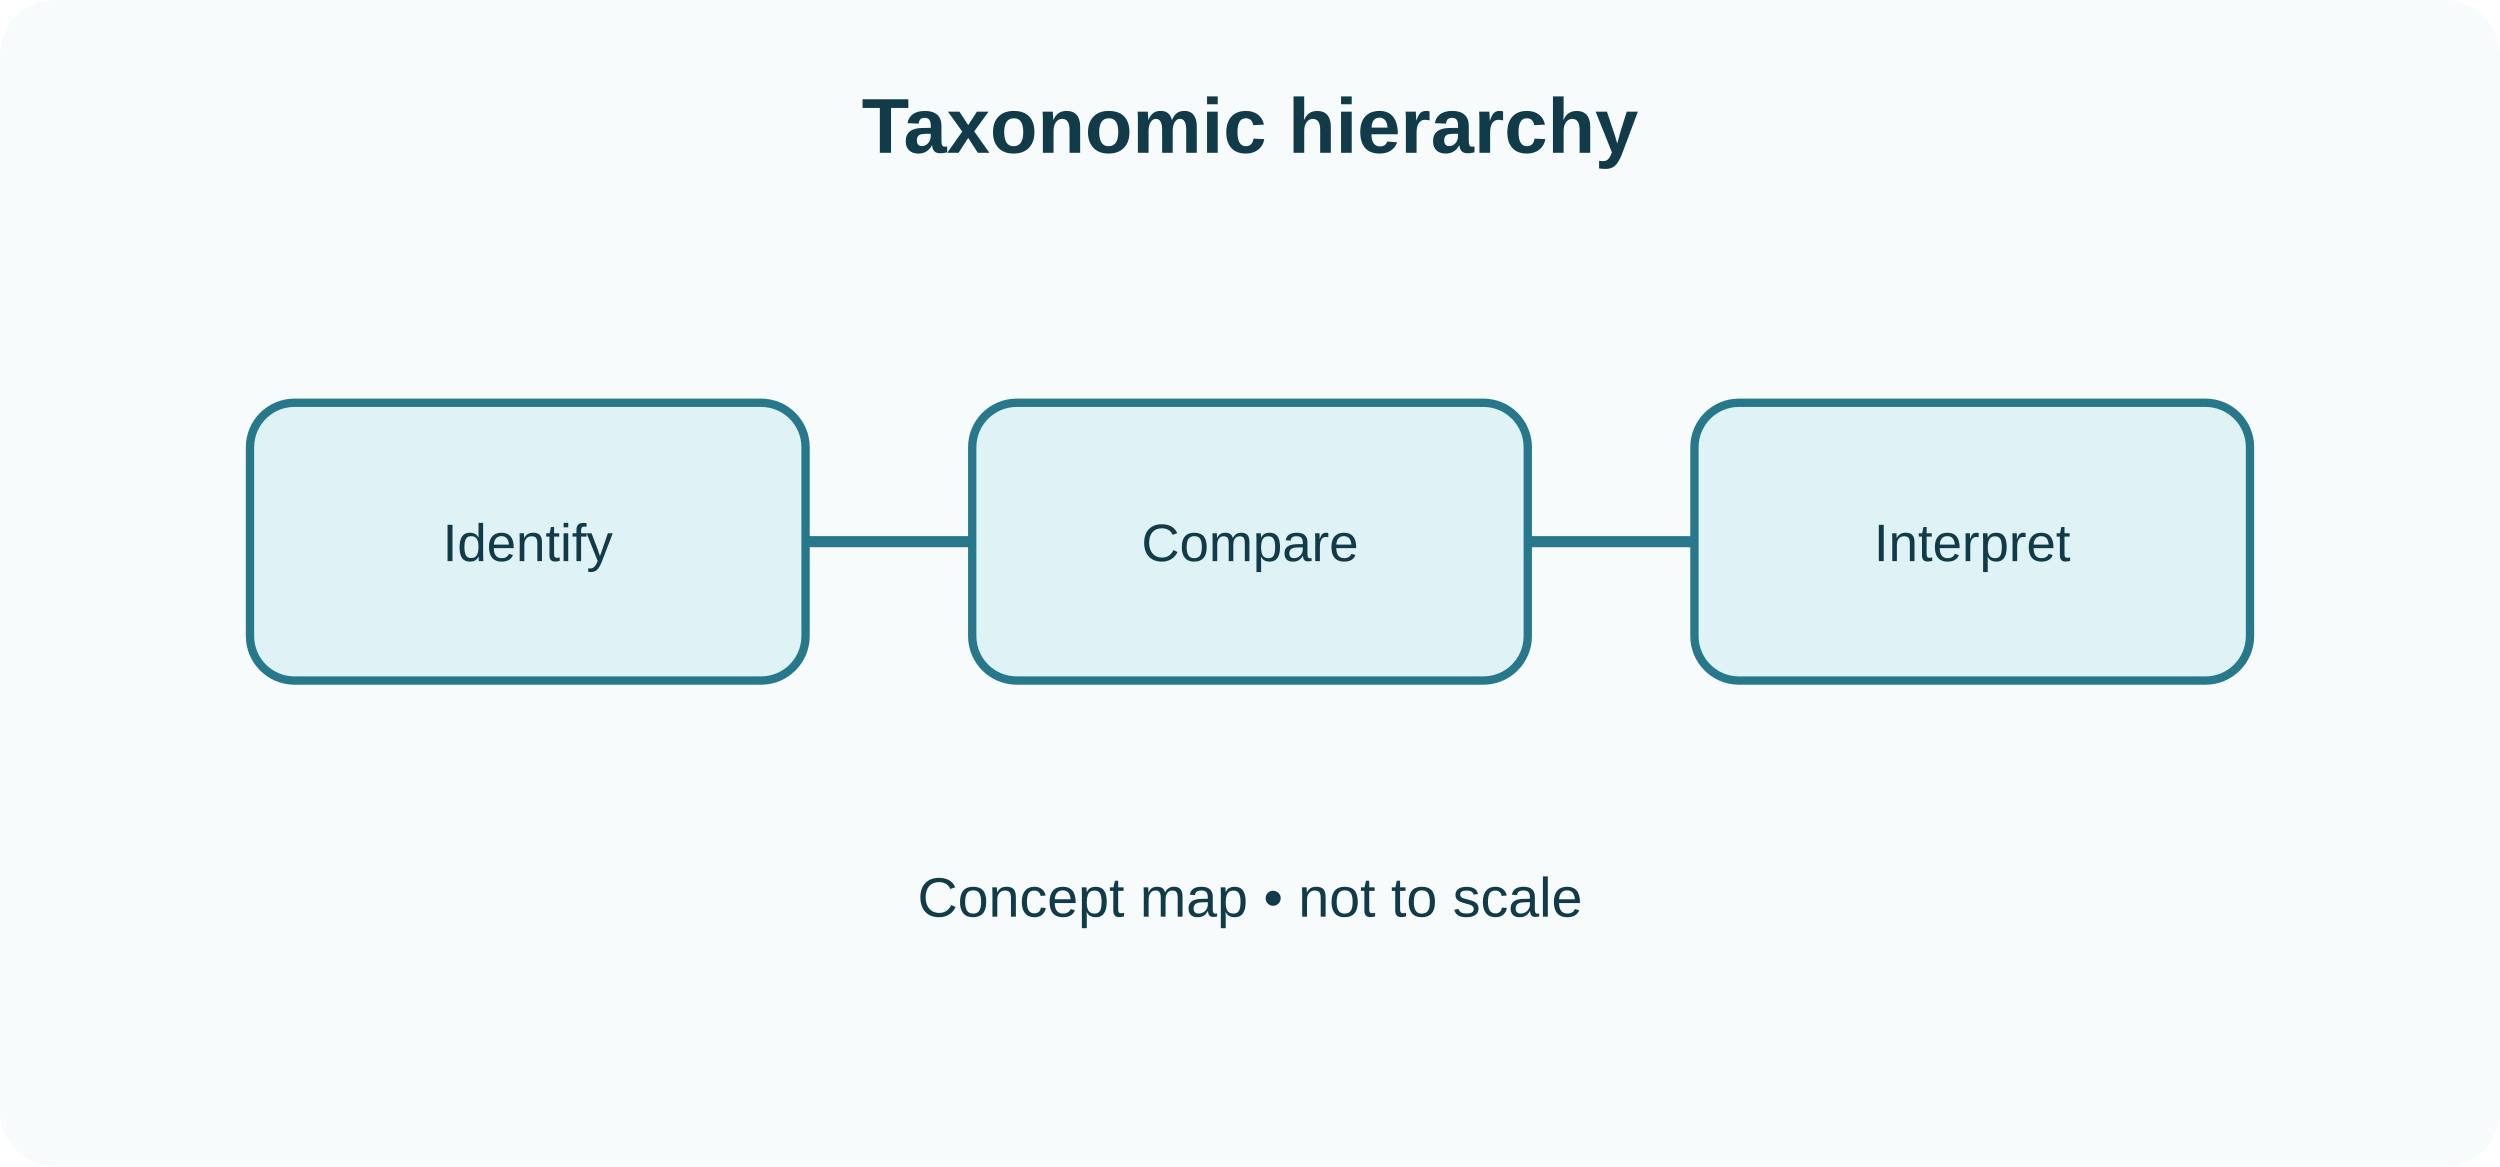
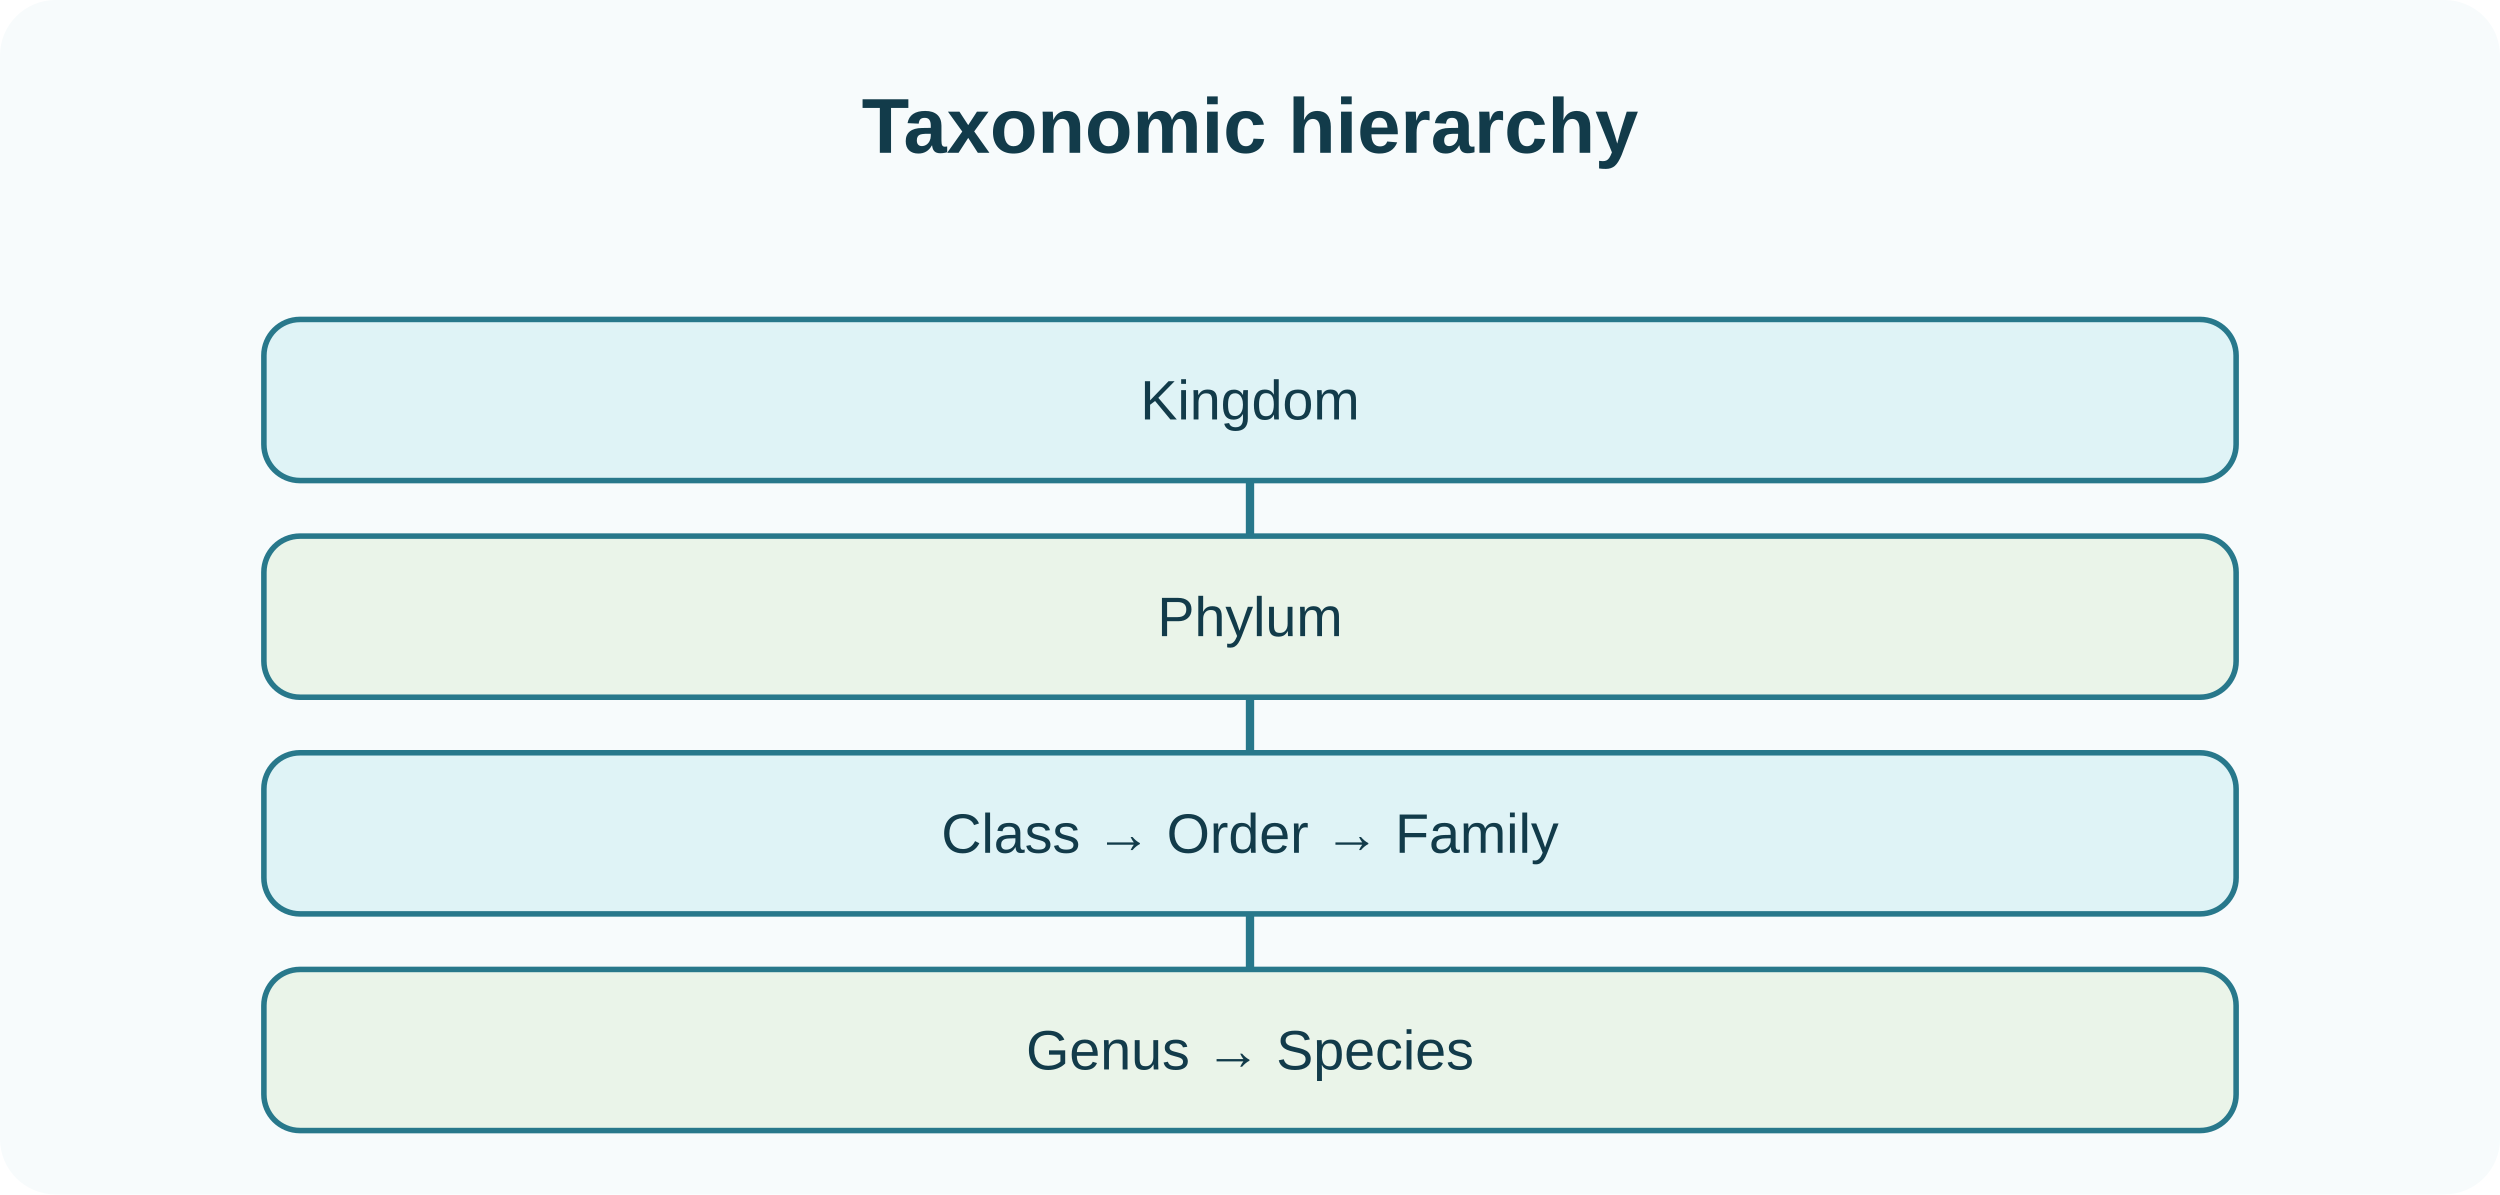
- <svg xmlns="http://www.w3.org/2000/svg" viewBox="0 0 900 420" role="img" aria-labelledby="title desc">
-   <rect width="900" height="420" rx="20" fill="#f7fbfc" />
-   <text x="450" y="55" text-anchor="middle" font-family="Arial" font-size="28" font-weight="bold" fill="#123b4a">Taxonomic hierarchy</text>
-   <rect x="90" y="145" width="200" height="100" rx="16" fill="#dff3f6" stroke="#28788b" stroke-width="3" />
-   <text x="190" y="202" text-anchor="middle" font-family="Arial" font-size="19" fill="#123b4a">Identify</text>
-   <rect x="350" y="145" width="200" height="100" rx="16" fill="#dff3f6" stroke="#28788b" stroke-width="3" />
-   <text x="450" y="202" text-anchor="middle" font-family="Arial" font-size="19" fill="#123b4a">Compare</text>
-   <rect x="610" y="145" width="200" height="100" rx="16" fill="#dff3f6" stroke="#28788b" stroke-width="3" />
-   <text x="710" y="202" text-anchor="middle" font-family="Arial" font-size="19" fill="#123b4a">Interpret</text>
-   <path d="M290 195 H350 M550 195 H610" stroke="#28788b" stroke-width="4" />
-   <text x="450" y="330" text-anchor="middle" font-family="Arial" font-size="20" fill="#123b4a">Concept map • not to scale</text>
+ <svg xmlns="http://www.w3.org/2000/svg" viewBox="0 0 900 430" role="img" aria-labelledby="title desc">
+   <rect width="900" height="430" rx="20" fill="#f7fbfc" />
+   <text x="450" y="55" text-anchor="middle" font-family="Arial,sans-serif" font-size="28" font-weight="700" fill="#123b4a">Taxonomic hierarchy</text>
+   <rect x="95" y="115" width="710" height="58" rx="13" fill="#dff3f6" stroke="#28788b" stroke-width="2" />
+   <text x="450" y="151" text-anchor="middle" font-family="Arial,sans-serif" font-size="20" fill="#123b4a">Kingdom</text>
+   <path d="M450 173 v20" stroke="#28788b" stroke-width="3" />
+   <rect x="95" y="193" width="710" height="58" rx="13" fill="#eaf4e9" stroke="#28788b" stroke-width="2" />
+   <text x="450" y="229" text-anchor="middle" font-family="Arial,sans-serif" font-size="20" fill="#123b4a">Phylum</text>
+   <path d="M450 251 v20" stroke="#28788b" stroke-width="3" />
+   <rect x="95" y="271" width="710" height="58" rx="13" fill="#dff3f6" stroke="#28788b" stroke-width="2" />
+   <text x="450" y="307" text-anchor="middle" font-family="Arial,sans-serif" font-size="20" fill="#123b4a">Class → Order → Family</text>
+   <path d="M450 329 v20" stroke="#28788b" stroke-width="3" />
+   <rect x="95" y="349" width="710" height="58" rx="13" fill="#eaf4e9" stroke="#28788b" stroke-width="2" />
+   <text x="450" y="385" text-anchor="middle" font-family="Arial,sans-serif" font-size="20" fill="#123b4a">Genus → Species</text>
</svg>
